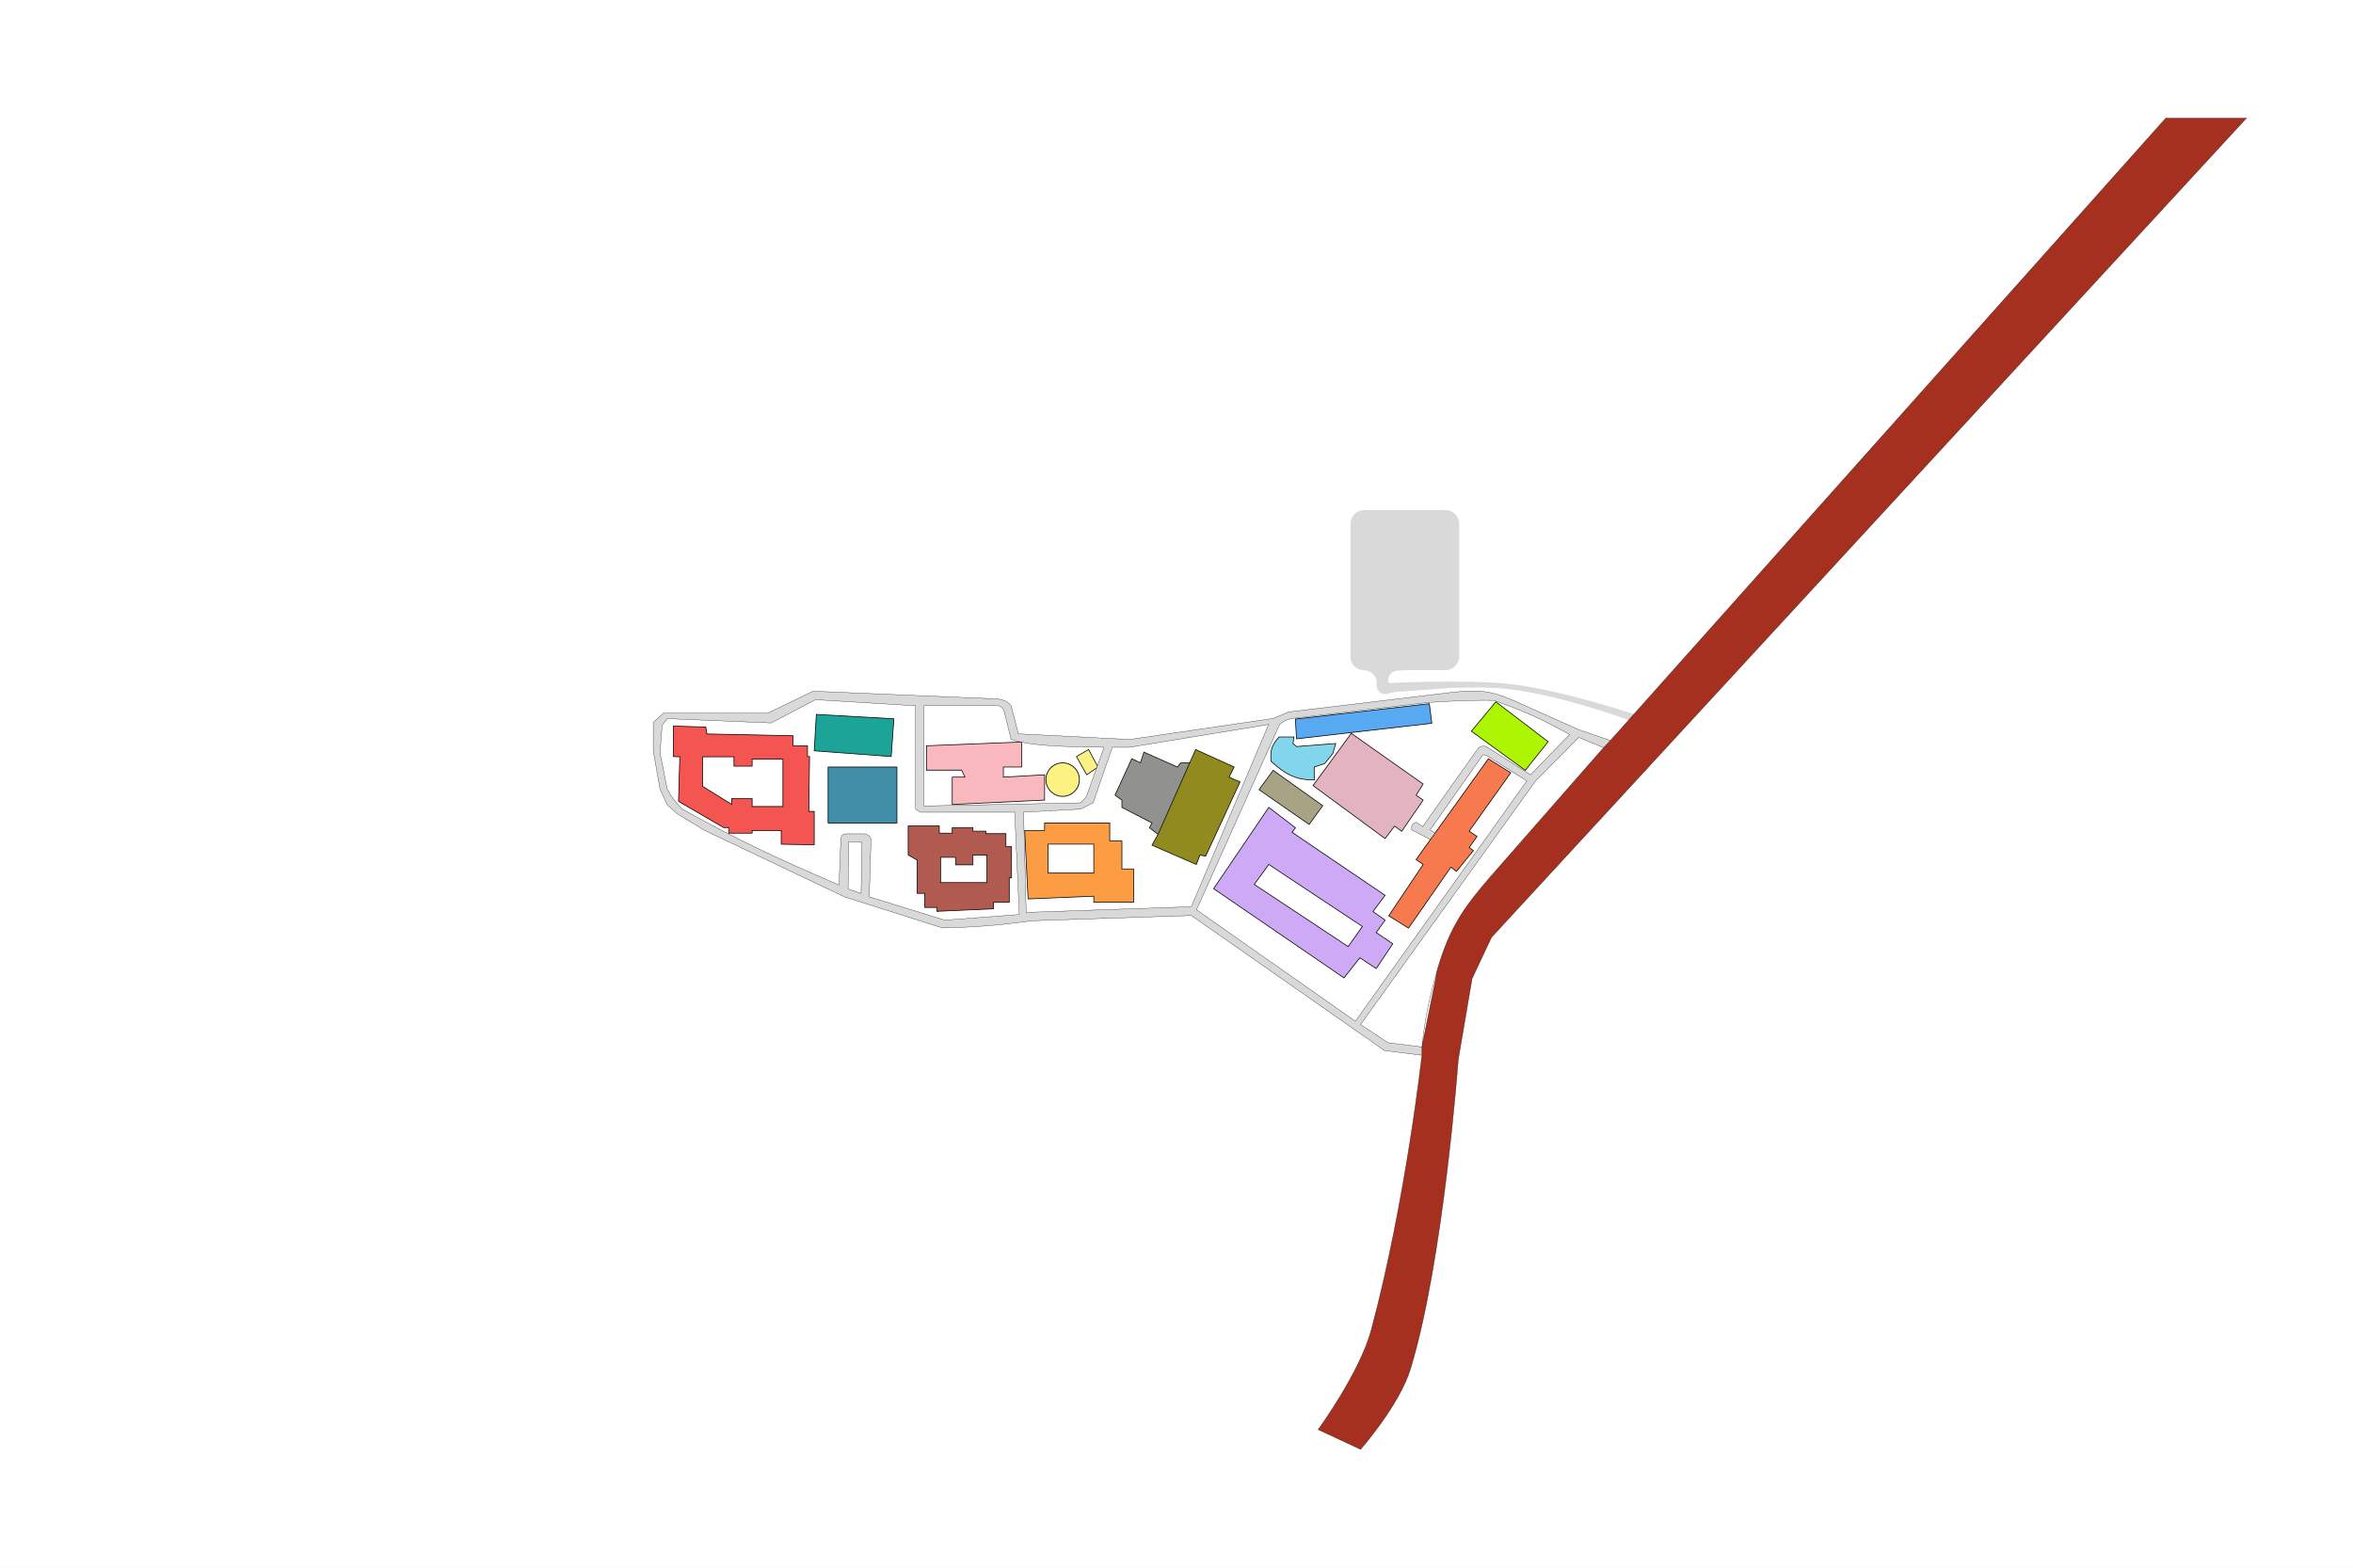
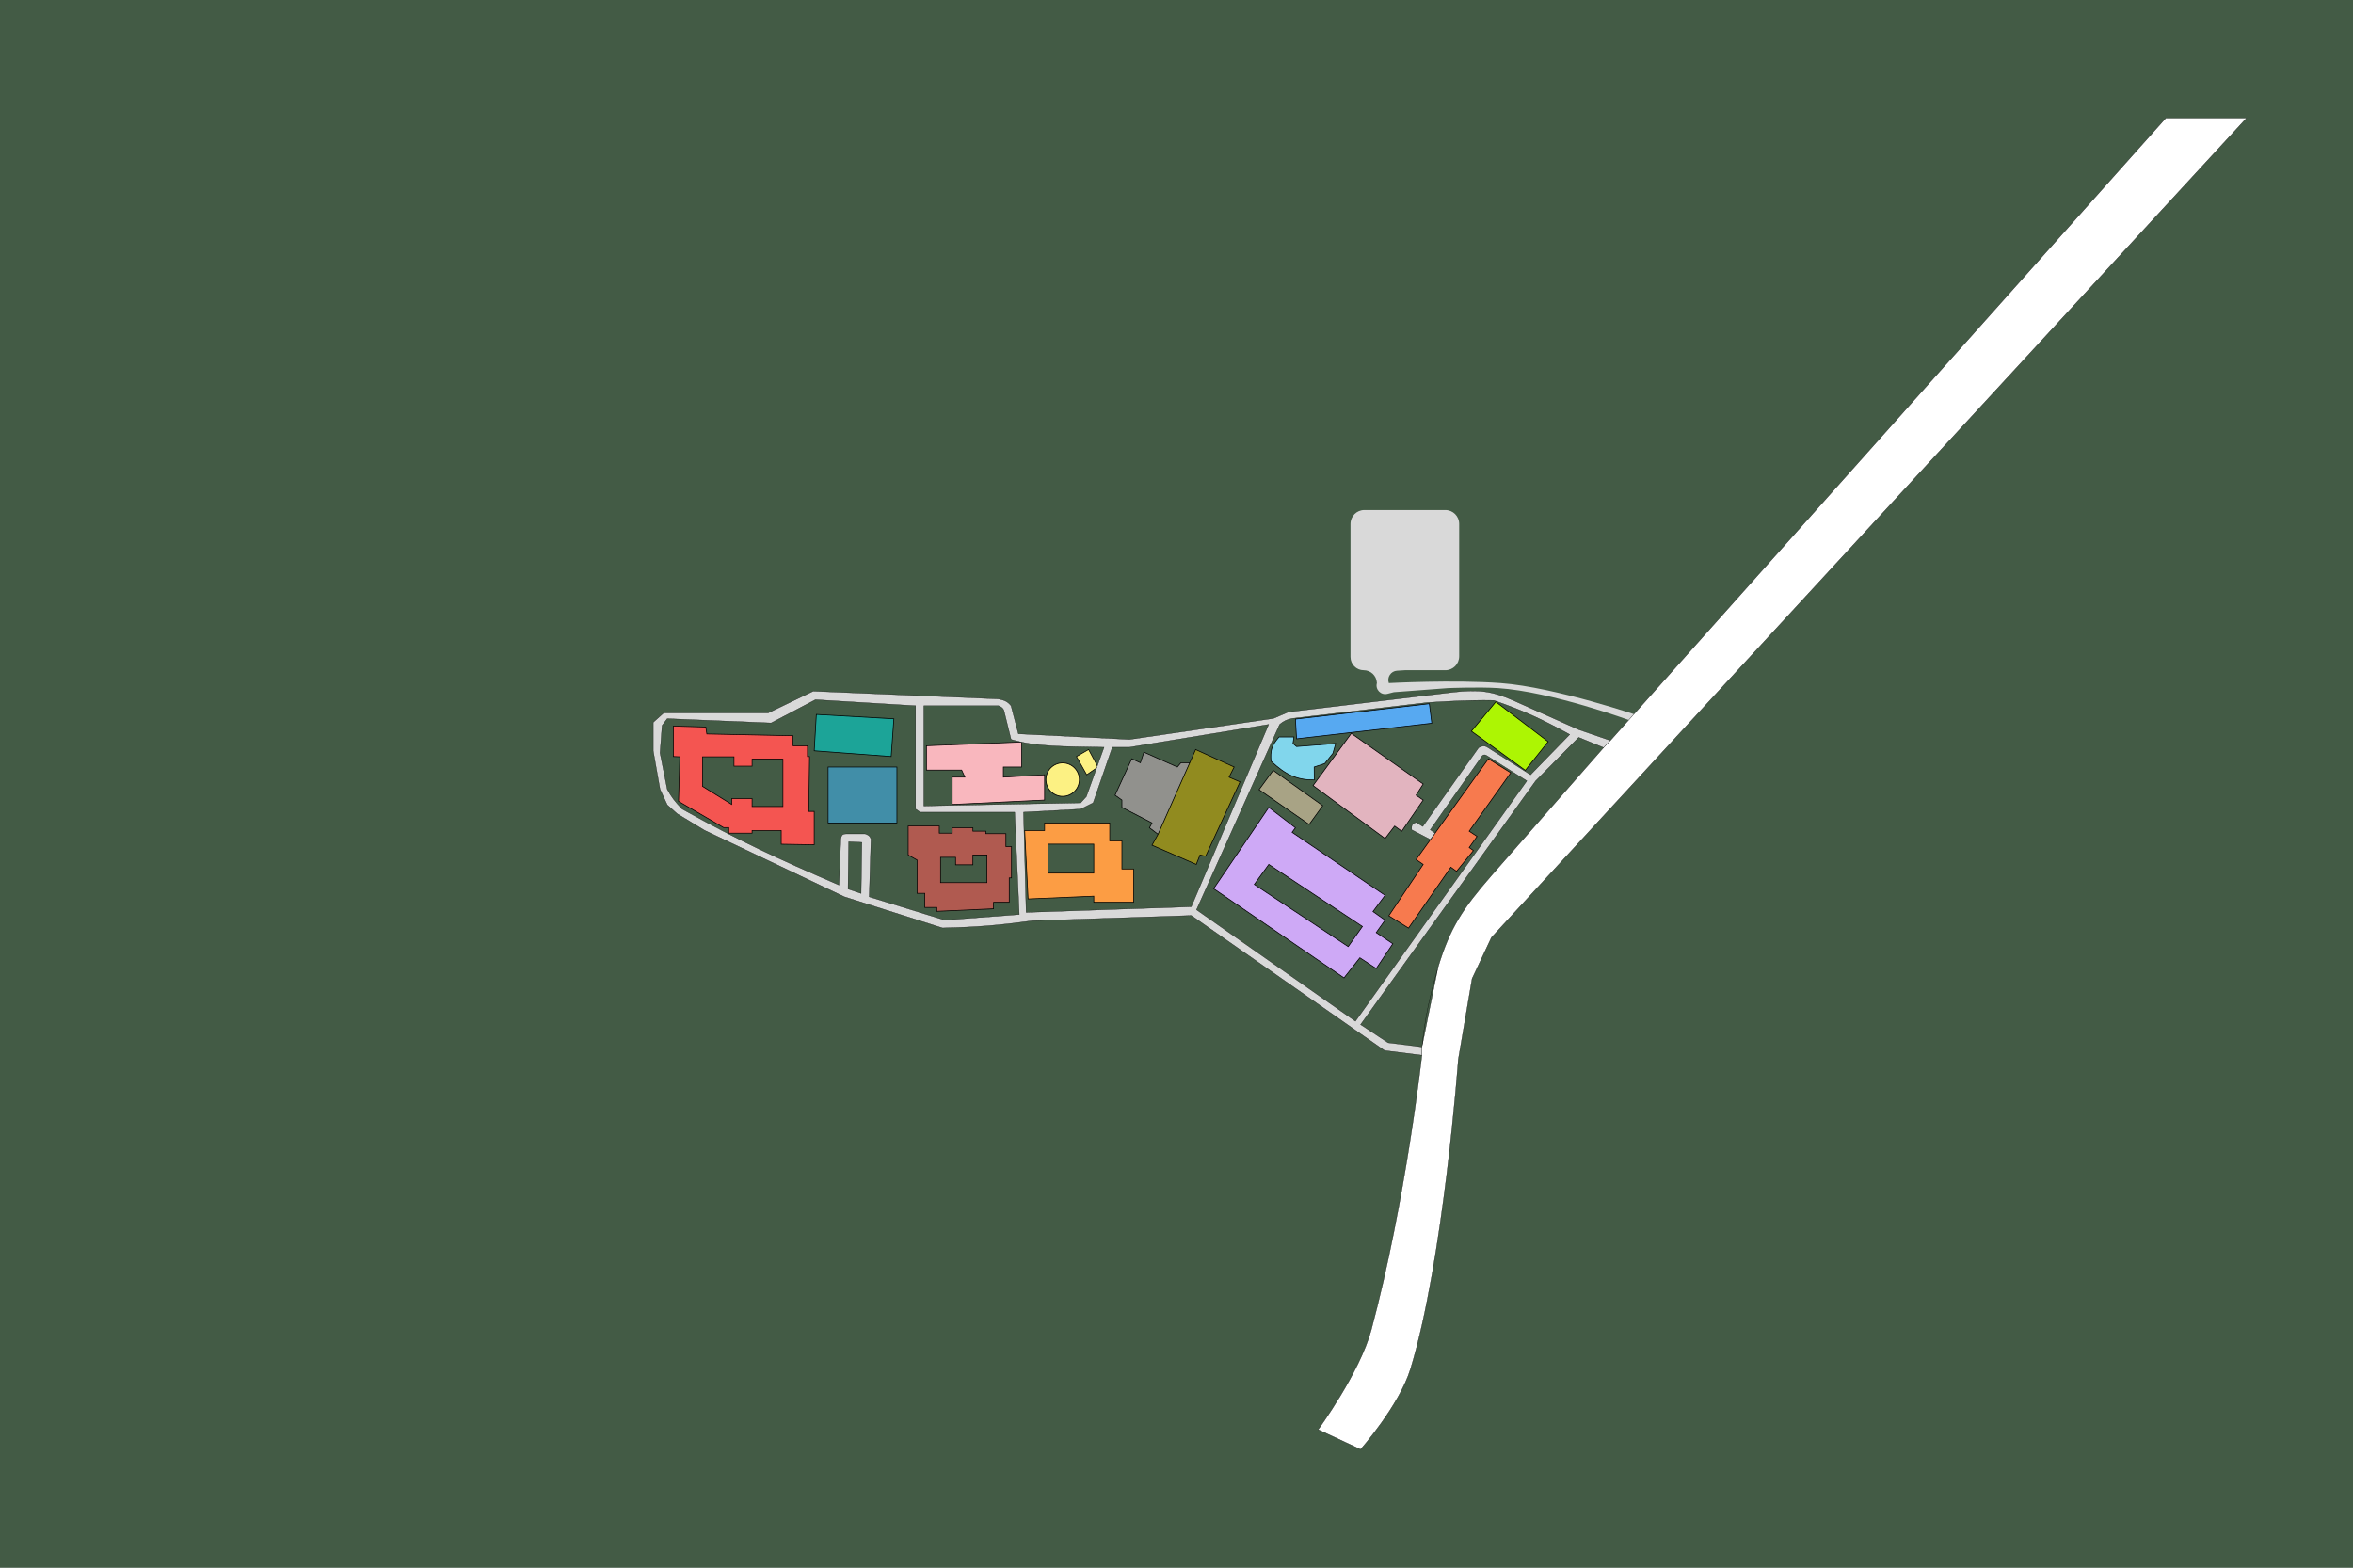
<svg xmlns="http://www.w3.org/2000/svg" width="3746" height="2496" viewBox="0 0 3746 2496" fill="none">
-   <rect width="3746" height="2496" fill="white" />
+   <rect width="3746" height="2496" fill="#435B45" />
  <path d="M2150 834C2150 821.85 2159.85 812 2172 812H2301C2313.15 812 2323 821.85 2323 834V1045C2323 1057.15 2313.15 1067 2301 1067H2236.5L2224.07 1067.78C2214.25 1068.39 2207.74 1078.22 2211 1087.5C2211 1087.5 2313.96 1081.98 2389 1087.5C2476.16 1093.91 2613.5 1141 2613.5 1141L2596.5 1147.5C2596.5 1147.5 2469.88 1100.99 2385 1095.5C2353.82 1093.48 2305 1095.5 2305 1095.5L2219 1102L2208.67 1104.62C2198.37 1107.23 2189.11 1097.72 2192 1087.5L2191.92 1086.46C2191.12 1075.49 2181.99 1067 2170.99 1067C2159.4 1067 2150 1057.6 2150 1046.01V834Z" fill="#D9D9D9" />
  <path d="M1318.35 1221.12V1310.19H1427.93V1221.12H1318.35Z" fill="#418EA8" />
  <path d="M1474.94 1187.3V1226.09H1530.97L1536.16 1237.25H1515.98V1280.76L1662.99 1273.77V1233.53L1597.38 1237.25V1221.12H1626.46V1181.33L1474.94 1187.3Z" fill="#F9B7BE" />
  <path fill-rule="evenodd" clip-rule="evenodd" d="M1445.86 1314.92V1361.15L1460.06 1369.26V1422.25H1472.24V1444.69H1491.4V1450.89L1581.71 1446.83V1436.46H1606.73V1397.67H1610.34V1347.84H1601.44V1327.21H1569.53V1323.27H1548.9V1317.85H1515.98V1326.42H1495.35V1314.92H1445.86ZM1497.38 1405.11V1364.87H1521.28V1376.82H1548.9V1361.15H1571.22V1405.11H1497.38Z" fill="#B05A50" />
  <path d="M1713.72 1204.44L1733.11 1193.28L1748 1221.12L1730.07 1233.53L1713.72 1204.44Z" fill="#FCF183" />
  <path d="M1894.11 1214.36H1880.01L1874.38 1221.12L1821.16 1197.45L1815.53 1214.36L1801.77 1207.93L1775.17 1265.99L1786.1 1273.77V1285.39L1834.01 1310.19L1829.96 1317.85L1843.61 1328.23L1894.11 1214.36Z" fill="#91918D" />
  <path d="M1834.01 1345.59L1904.48 1376.22L1910.45 1361.15L1919.36 1363.18L1974.15 1244.8L1956.67 1237.25L1964.79 1221.12L1903.46 1193.28L1894.11 1214.36L1843.61 1328.23L1834.01 1345.59Z" fill="#918B1F" />
  <path d="M2058.44 1183.7L2064.09 1188.54L2126.46 1183.7L2121.95 1199.37L2108.98 1215.6L2092.19 1221.12L2092.34 1241.76C2064.55 1241.92 2046.67 1233.54 2023.42 1211.77C2022.31 1194.7 2023.81 1187.75 2036.18 1173.32H2060.02L2058.44 1183.7Z" fill="#81D6EC" />
  <path d="M2062.31 1144.8L2275.5 1120.34L2279.44 1151.45L2064.09 1176.26L2062.31 1144.8Z" fill="#57A9F1" />
  <path d="M2090.38 1250.66L2151.26 1167.57L2265.69 1248.18L2254.42 1265.99L2265.69 1273.77L2231.53 1323.49L2220.26 1315.15L2205.04 1334.99L2090.38 1250.66Z" fill="#E2B4BF" />
  <path d="M2026.91 1226.42L2004.36 1257.2L2084.18 1312.56L2105.83 1282.68L2026.91 1226.42Z" fill="#A8A385" />
  <path d="M2369.52 1208.05L2405.15 1230.26L2338.97 1323.27L2351.48 1331.61L2338.97 1349.31L2345.73 1354.16L2318.79 1387.19L2309.77 1380.65L2242.35 1477.6L2210.9 1457.99L2265.69 1376.22L2254.42 1368.47L2369.52 1208.05Z" fill="#F77A4E" />
  <path d="M2381.36 1117.29L2342.46 1164.08L2428.26 1226.42L2464.67 1180.76L2381.36 1117.29Z" fill="#ADF503" />
  <path d="M1418.8 1204.44L1423.08 1144.35L1299.64 1137.36L1296.25 1195.31L1418.8 1204.44Z" fill="#1CA498" />
  <path fill-rule="evenodd" clip-rule="evenodd" d="M1631.31 1322.25H1662.99V1310.19H1766.71V1338.71H1786.1V1383.47H1804.7V1436.46H1741.34V1426.76L1636.72 1431.16L1631.31 1322.25ZM1668.63 1343.9V1390.01H1741.34V1343.9H1668.63Z" fill="#FC9D44" />
  <path fill-rule="evenodd" clip-rule="evenodd" d="M2139.65 1556.86L1932.1 1414.81L2019.92 1285.39L2062.31 1317.85L2057.01 1325.07L2205.04 1425.41L2185.76 1451.22L2205.04 1464.87L2190.94 1484.71L2217.33 1502.52L2190.94 1541.98L2164.9 1524.84L2139.65 1556.86ZM2146.3 1507.03L1996.81 1408.05L2019.92 1376.22L2168.94 1475.01L2146.3 1507.03Z" fill="#CEA9F6" />
  <path fill-rule="evenodd" clip-rule="evenodd" d="M1072.02 1155.96V1204.44L1082.28 1204.84L1080.25 1275.8L1151.95 1317.52H1160.18V1326.42H1197.38V1322.25H1243.72V1344.01L1296.25 1344.91V1291.81H1287.57L1288.81 1204.44H1285.54V1195.87V1187.3H1262.54V1171.29L1125.34 1168.48L1123.65 1157.43L1072.02 1155.96ZM1118.46 1251.9V1204.84H1168.52V1219.77H1197.38V1208.61H1246.42V1284.03H1197.38V1271.41H1164.91V1280.65L1118.46 1251.9Z" fill="#F45551" />
  <path d="M1843.61 1328.23L1894.11 1214.36L1903.46 1193.28L1964.79 1221.12L1956.67 1237.25L1974.15 1244.8L1919.36 1363.18L1910.45 1361.15L1904.48 1376.22L1834.01 1345.59L1843.61 1328.23ZM1894.11 1214.36H1880.01L1874.38 1221.12L1821.16 1197.45L1815.53 1214.36L1801.77 1207.93L1775.17 1265.99L1786.1 1273.77V1285.39L1834.01 1310.19L1829.96 1317.85L1843.61 1328.23M1072.02 1155.96V1204.44L1082.28 1204.84L1080.25 1275.8L1151.95 1317.52H1160.18V1326.42H1197.38V1322.25H1243.72V1344.01L1296.25 1344.91V1291.81H1287.57L1288.81 1204.44H1285.54V1195.87V1187.3H1262.54V1171.29L1125.34 1168.48L1123.65 1157.43L1072.02 1155.96ZM1318.35 1221.12V1310.19H1427.93V1221.12H1318.35ZM1418.8 1204.44L1423.08 1144.35L1299.64 1137.36L1296.25 1195.31L1418.8 1204.44ZM1474.94 1187.3V1226.09H1530.97L1536.16 1237.25H1515.98V1280.76L1662.99 1273.77V1233.53L1597.38 1237.25V1221.12H1626.46V1181.33L1474.94 1187.3ZM1713.72 1204.44L1733.11 1193.28L1748 1221.12L1730.07 1233.53L1713.72 1204.44ZM1445.86 1314.92V1361.15L1460.06 1369.26V1422.25H1472.24V1444.69H1491.4V1450.89L1581.71 1446.83V1436.46H1606.73V1397.67H1610.34V1347.84H1601.44V1327.21H1569.53V1323.27H1548.9V1317.85H1515.98V1326.42H1495.35V1314.92H1445.86ZM1497.38 1364.87V1405.11H1571.22V1361.15H1548.9V1376.82H1521.28V1364.87H1497.38ZM1631.31 1322.25H1662.99V1310.19H1766.71V1338.71H1786.1V1383.47H1804.7V1436.46H1741.34V1426.76L1636.72 1431.16L1631.31 1322.25ZM2090.38 1250.66L2151.26 1167.57L2265.69 1248.18L2254.42 1265.99L2265.69 1273.77L2231.53 1323.49L2220.26 1315.15L2205.04 1334.99L2090.38 1250.66ZM2026.91 1226.42L2004.36 1257.2L2084.18 1312.56L2105.83 1282.68L2026.91 1226.42ZM2062.31 1144.8L2275.5 1120.34L2279.44 1151.45L2064.09 1176.26L2062.31 1144.8ZM2058.44 1183.7L2064.09 1188.54L2126.46 1183.7L2121.95 1199.37L2108.98 1215.6L2092.19 1221.12L2092.34 1241.76C2064.55 1241.92 2046.67 1233.54 2023.42 1211.77C2022.31 1194.7 2023.81 1187.75 2036.18 1173.32H2060.02L2058.44 1183.7ZM2139.65 1556.86L1932.1 1414.81L2019.92 1285.39L2062.31 1317.85L2057.01 1325.07L2205.04 1425.41L2185.76 1451.22L2205.04 1464.87L2190.94 1484.71L2217.33 1502.52L2190.94 1541.98L2164.9 1524.84L2139.65 1556.86ZM1996.81 1408.05L2146.3 1507.03L2168.94 1475.01L2019.92 1376.22L1996.81 1408.05ZM2369.52 1208.05L2405.15 1230.26L2338.97 1323.27L2351.48 1331.61L2338.97 1349.31L2345.73 1354.16L2318.79 1387.19L2309.77 1380.65L2242.35 1477.6L2210.9 1457.99L2265.69 1376.22L2254.42 1368.47L2369.52 1208.05ZM2381.36 1117.29L2342.46 1164.08L2428.26 1226.42L2464.67 1180.76L2381.36 1117.29ZM1668.63 1390.01V1343.9H1741.34V1390.01H1668.63ZM1118.46 1204.84V1251.9L1164.91 1280.65V1271.41H1197.38V1284.03H1246.42V1208.61H1197.38V1219.77H1168.52V1204.84H1118.46Z" stroke="black" stroke-width="1.127" />
  <circle cx="1691.74" cy="1241.2" r="26.651" fill="#FCF183" stroke="black" stroke-width="1.263" />
  <path fill-rule="evenodd" clip-rule="evenodd" d="M2166.03 1631.15L2444.72 1243.22L2513.26 1174L2552.95 1190.23L2563.77 1178.96L2513.26 1161.6L2409.09 1115.03C2375.23 1100.25 2354.27 1097.37 2313.27 1102.07L2051.15 1133.52L2027.14 1143.78L1798.17 1177.27L1621.28 1168.25L1609.67 1123.6C1604.25 1117.03 1599.7 1114.86 1589.82 1112.78L1294.68 1100.38L1222.75 1135.1H1056.57L1040 1149.98V1195.53L1050.82 1256.63L1062.32 1281.44L1078.11 1295.53L1121.85 1322.02L1344.28 1427.77L1500.54 1477.38C1557.51 1475.89 1588.77 1473.2 1643.6 1465.88L1896.59 1457.53L2204.14 1672.53L2263.66 1679.97V1666.78L2209.89 1660.12L2166.03 1631.15ZM2430.74 1243.22L2157.8 1625.85L1904.82 1448.4L2037.17 1153.36C2044 1147.57 2048.5 1145.88 2056.9 1143.78L2271.78 1118.53C2271.78 1118.53 2336.66 1113.92 2378.09 1115.03C2427.53 1132.35 2453.81 1144.57 2498.95 1169.37L2436.6 1233.52L2368.85 1190.23C2363.93 1187.02 2360.74 1186.92 2354.08 1190.23L2265.01 1315.82L2254.87 1309.28C2247.75 1310.87 2247.08 1314.13 2247.31 1321.01L2276.97 1336.56L2284.52 1326.42L2276.97 1321.01L2359.71 1203.19C2362.14 1201.4 2363.66 1200.94 2367.27 1203.19L2430.74 1243.22ZM1798.17 1189.67H1770.88L1740.33 1278.17L1720.49 1288.09L1629.51 1293.05L1633.68 1452.57L1896.59 1443.55L2019.7 1153.36L1798.17 1189.67ZM1729.51 1268.25L1757.69 1189.67C1688.82 1188.47 1648.04 1188.51 1609.67 1177.27L1599.07 1134.31C1598.24 1128.26 1594.88 1125.82 1589.82 1123.6H1470.77V1156.64V1189.67V1283.13L1720.49 1278.17L1729.51 1268.25ZM1615.42 1293.05L1622.74 1455.96L1504.14 1464.86L1383.85 1427.77L1386.67 1335.66C1384.57 1330.34 1382.01 1329.36 1377.59 1327.65L1377.31 1327.55H1347.55C1340.13 1327.64 1339.67 1330.58 1338.64 1335.66L1335.71 1409.06C1236.27 1366.01 1181.01 1340.76 1085.88 1287.98C1074.38 1275.98 1069.15 1269.15 1062.32 1256.63L1050.82 1198.69L1054.09 1155.06L1062.32 1144.12L1227.71 1151L1298.28 1113.91L1457.7 1123.6V1156.64V1189.67V1288.09L1465.02 1293.05H1615.42ZM1372.13 1341.08L1351.16 1340.06L1350.14 1415.37L1370.89 1422.36L1372.13 1341.08Z" fill="#D9D9D9" />
-   <path d="M2374.37 1393.95C2328.57 1446.45 2308.1 1477.81 2289.25 1540.28L2263.66 1666.78V1679.97C2263.66 1679.97 2238 1912.5 2183 2117.5C2164.82 2185.25 2098.5 2276 2098.5 2276L2166.03 2307.5C2166.03 2307.5 2227.78 2237.43 2245.5 2179.5C2298.15 2007.37 2321.61 1686.73 2321.61 1686.73L2343.59 1557.98L2374.37 1492.48L3576.5 188H3448L2563.77 1178.96L2552.95 1190.23L2463.66 1292.09L2374.37 1393.95Z" fill="#A5301F" />
+   <path d="M2374.37 1393.95C2328.57 1446.45 2308.1 1477.81 2289.25 1540.28L2263.66 1666.78V1679.97C2263.66 1679.97 2238 1912.5 2183 2117.5C2164.82 2185.25 2098.5 2276 2098.5 2276L2166.03 2307.5C2166.03 2307.5 2227.78 2237.43 2245.5 2179.5C2298.15 2007.37 2321.61 1686.73 2321.61 1686.73L2343.59 1557.98L2374.37 1492.48L3576.5 188H3448L2563.77 1178.96L2552.95 1190.23L2463.66 1292.09L2374.37 1393.95Z" fill="white" />
  <path d="M2552.95 1190.23L2513.26 1174L2444.72 1243.22L2166.03 1631.15L2209.89 1660.12L2263.66 1666.78M2263.66 1666.78V1679.97C2263.66 1679.97 2238 1912.5 2183 2117.5C2164.82 2185.25 2098.5 2276 2098.5 2276L2166.03 2307.5C2166.03 2307.5 2227.78 2237.43 2245.5 2179.5C2298.15 2007.37 2321.61 1686.73 2321.61 1686.73L2343.59 1557.98L2374.37 1492.48L3576.5 188H3448L2563.77 1178.96L2552.95 1190.23M2263.66 1666.78C2269.2 1617.19 2275.32 1589.52 2289.25 1540.28C2308.1 1477.81 2328.57 1446.45 2374.37 1393.95L2463.66 1292.09L2552.95 1190.23M2289.25 1540.28L2263.66 1666.78M2263.66 1679.97L2204.14 1672.53L1896.59 1457.53L1643.6 1465.88C1588.77 1473.2 1557.51 1475.89 1500.54 1477.38L1344.28 1427.77L1121.85 1322.02L1078.11 1295.53L1062.32 1281.44L1050.82 1256.63L1040 1195.53V1149.98L1056.57 1135.1H1222.75L1294.68 1100.38L1589.82 1112.78C1599.7 1114.86 1604.25 1117.03 1609.67 1123.6L1621.28 1168.25L1798.17 1177.27L2027.14 1143.78L2051.15 1133.52L2313.27 1102.07C2354.27 1097.37 2375.23 1100.25 2409.09 1115.03L2513.26 1161.6L2563.77 1178.96M1377.59 1327.65L1377.31 1327.55H1347.55C1340.13 1327.64 1339.67 1330.58 1338.64 1335.66L1335.71 1409.06C1236.27 1366.01 1181.01 1340.76 1085.88 1287.98C1074.38 1275.98 1069.15 1269.15 1062.32 1256.63L1050.82 1198.69L1054.09 1155.06L1062.32 1144.12L1227.71 1151L1298.28 1113.91L1457.7 1123.6V1156.64V1189.67V1288.09L1465.02 1293.05H1615.42L1622.74 1455.96L1504.14 1464.86L1383.85 1427.77L1386.67 1335.66C1384.57 1330.34 1382.01 1329.36 1377.59 1327.65ZM1377.31 1327.55C1377.41 1327.58 1377.5 1327.62 1377.59 1327.65M2157.8 1625.85L2430.74 1243.22L2367.27 1203.19C2363.66 1200.94 2362.14 1201.4 2359.71 1203.19L2276.97 1321.01L2284.52 1326.42L2276.97 1336.56L2247.31 1321.01C2247.08 1314.13 2247.75 1310.87 2254.87 1309.28L2265.01 1315.82L2354.08 1190.23C2360.74 1186.92 2363.93 1187.02 2368.85 1190.23L2436.6 1233.52L2498.95 1169.37C2453.81 1144.57 2427.53 1132.35 2378.09 1115.03C2336.66 1113.92 2271.78 1118.53 2271.78 1118.53L2056.9 1143.78C2048.5 1145.88 2044 1147.57 2037.17 1153.36L1904.82 1448.4L2157.8 1625.85ZM1770.88 1189.67H1798.17L2019.7 1153.36L1896.59 1443.55L1633.68 1452.57L1629.51 1293.05L1720.49 1288.09L1740.33 1278.17L1770.88 1189.67ZM1757.69 1189.67L1729.51 1268.25L1720.49 1278.17L1470.77 1283.13V1189.67V1156.64V1123.6H1589.82C1594.88 1125.82 1598.24 1128.26 1599.07 1134.31L1609.67 1177.27C1648.04 1188.51 1688.82 1188.47 1757.69 1189.67ZM1351.16 1340.06L1372.13 1341.08L1370.89 1422.36L1350.14 1415.37L1351.16 1340.06Z" stroke="black" stroke-width="0.451" />
</svg>
